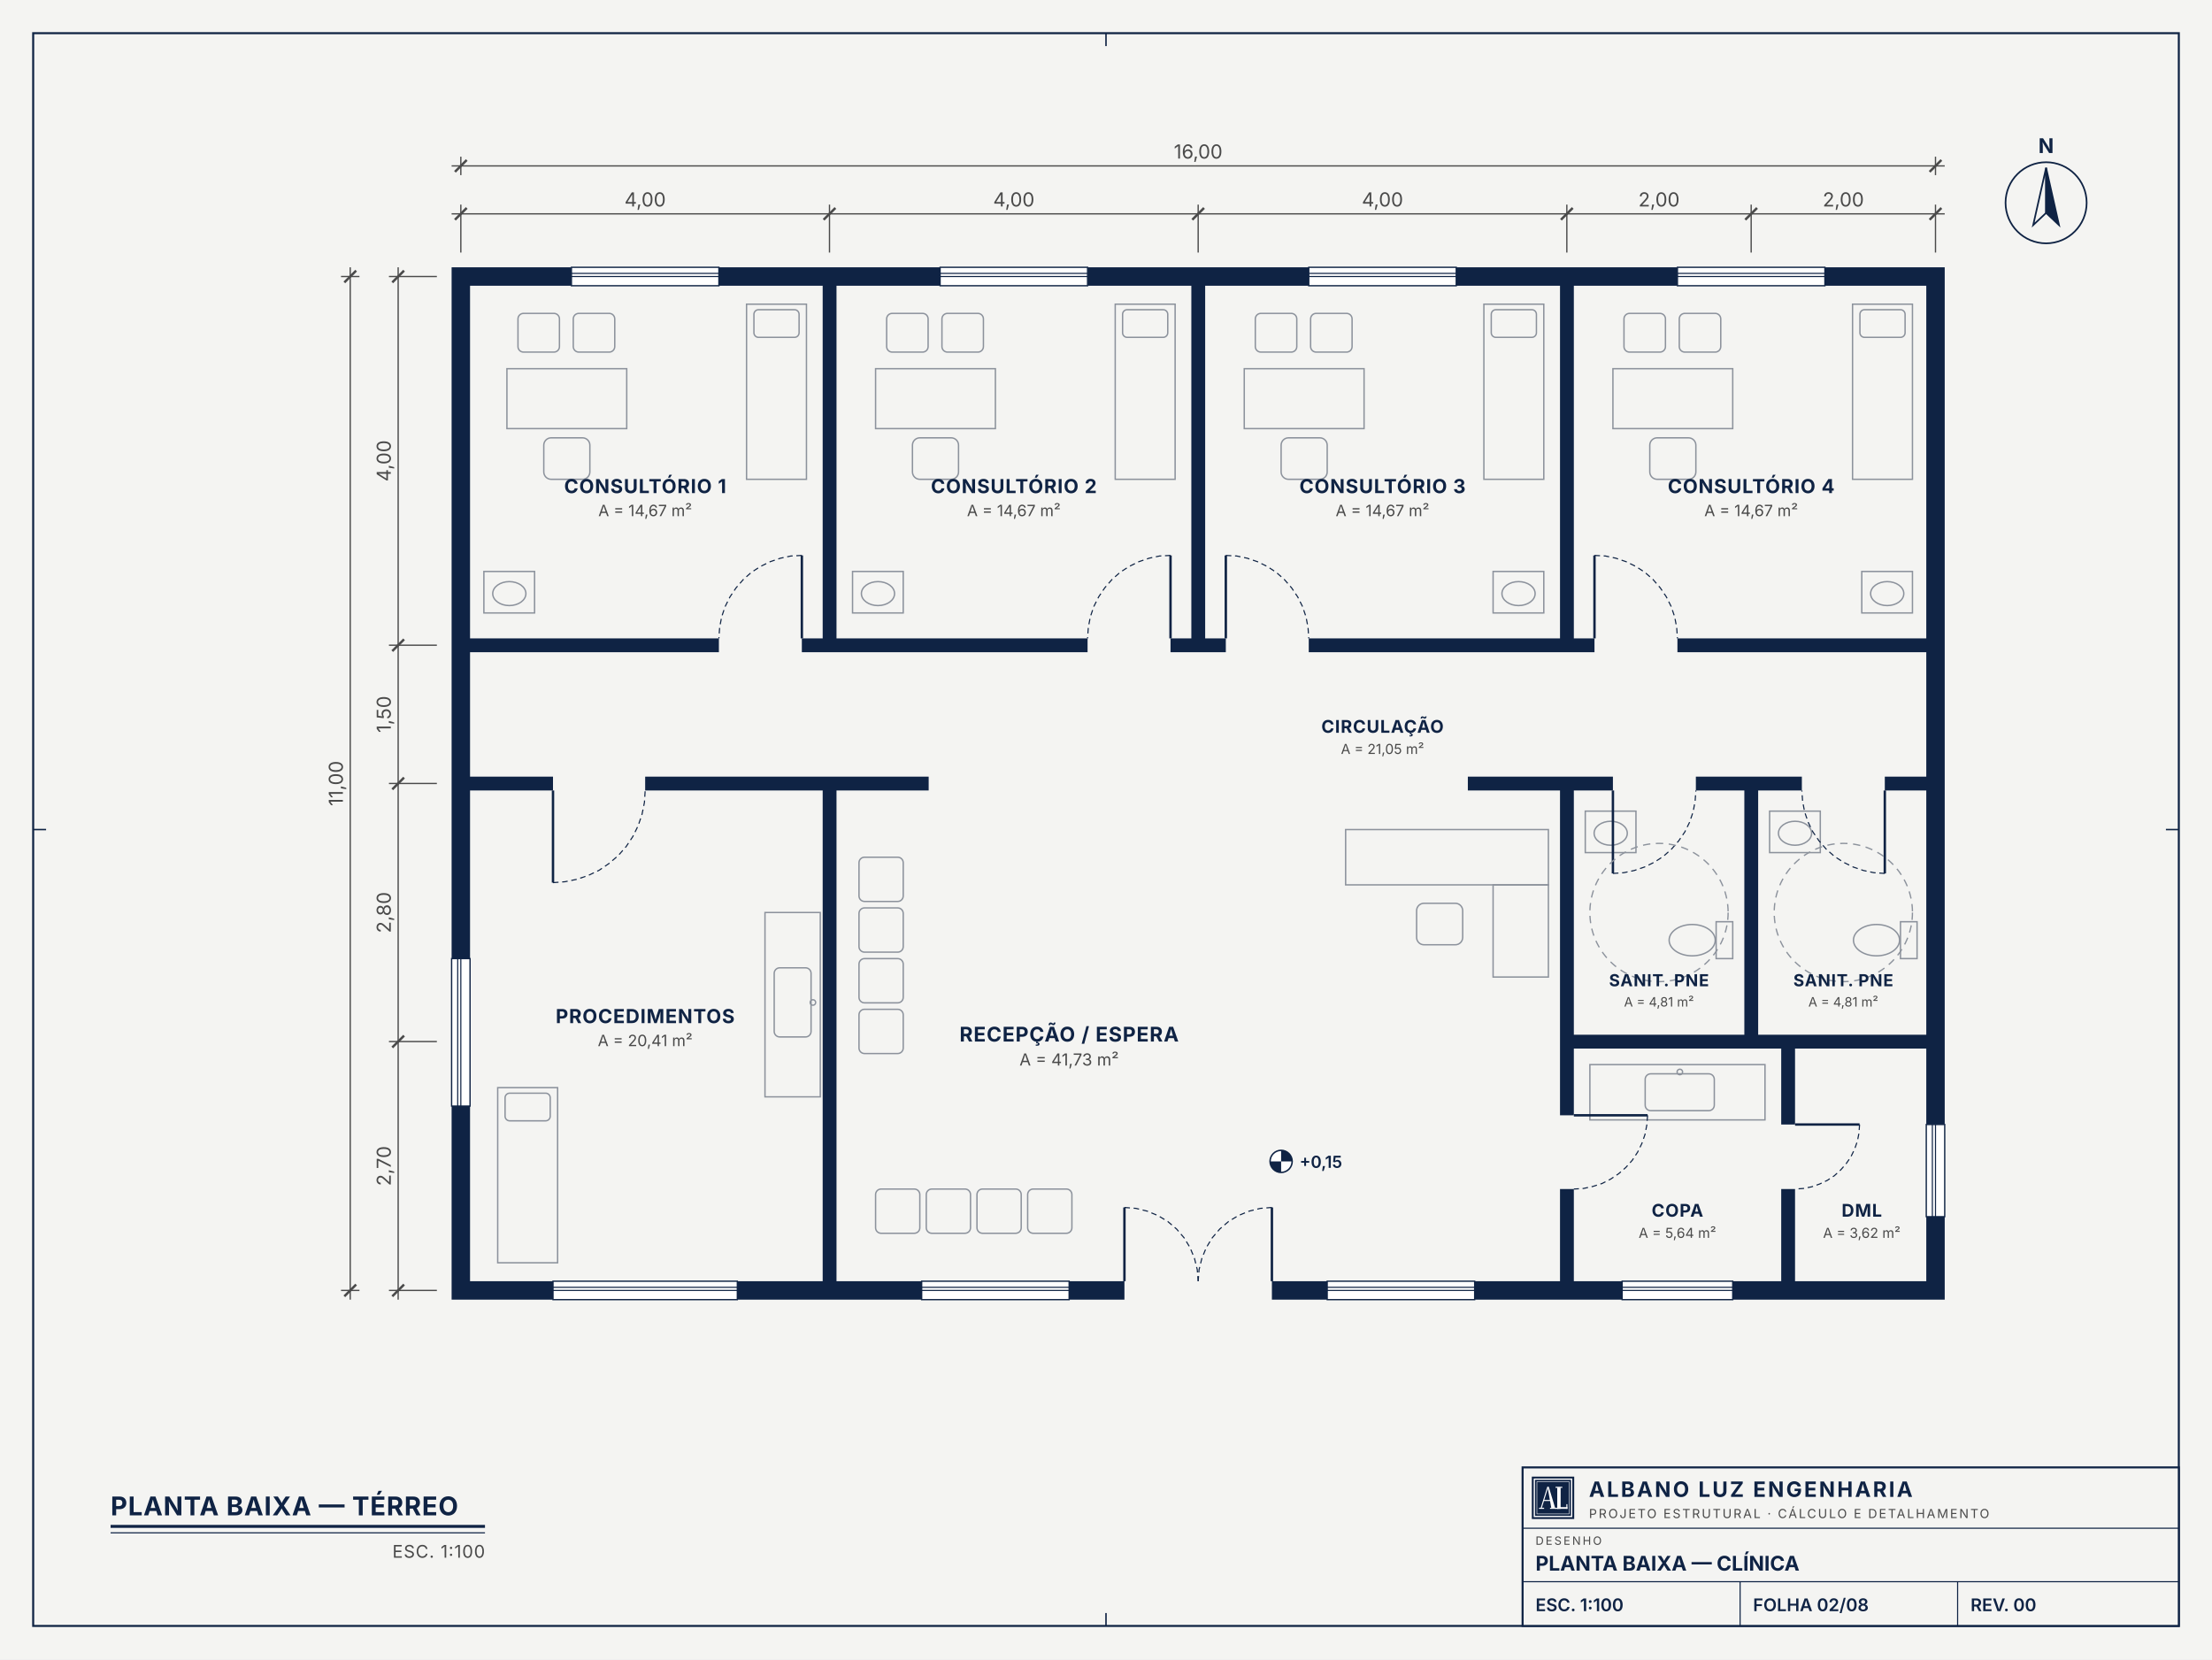
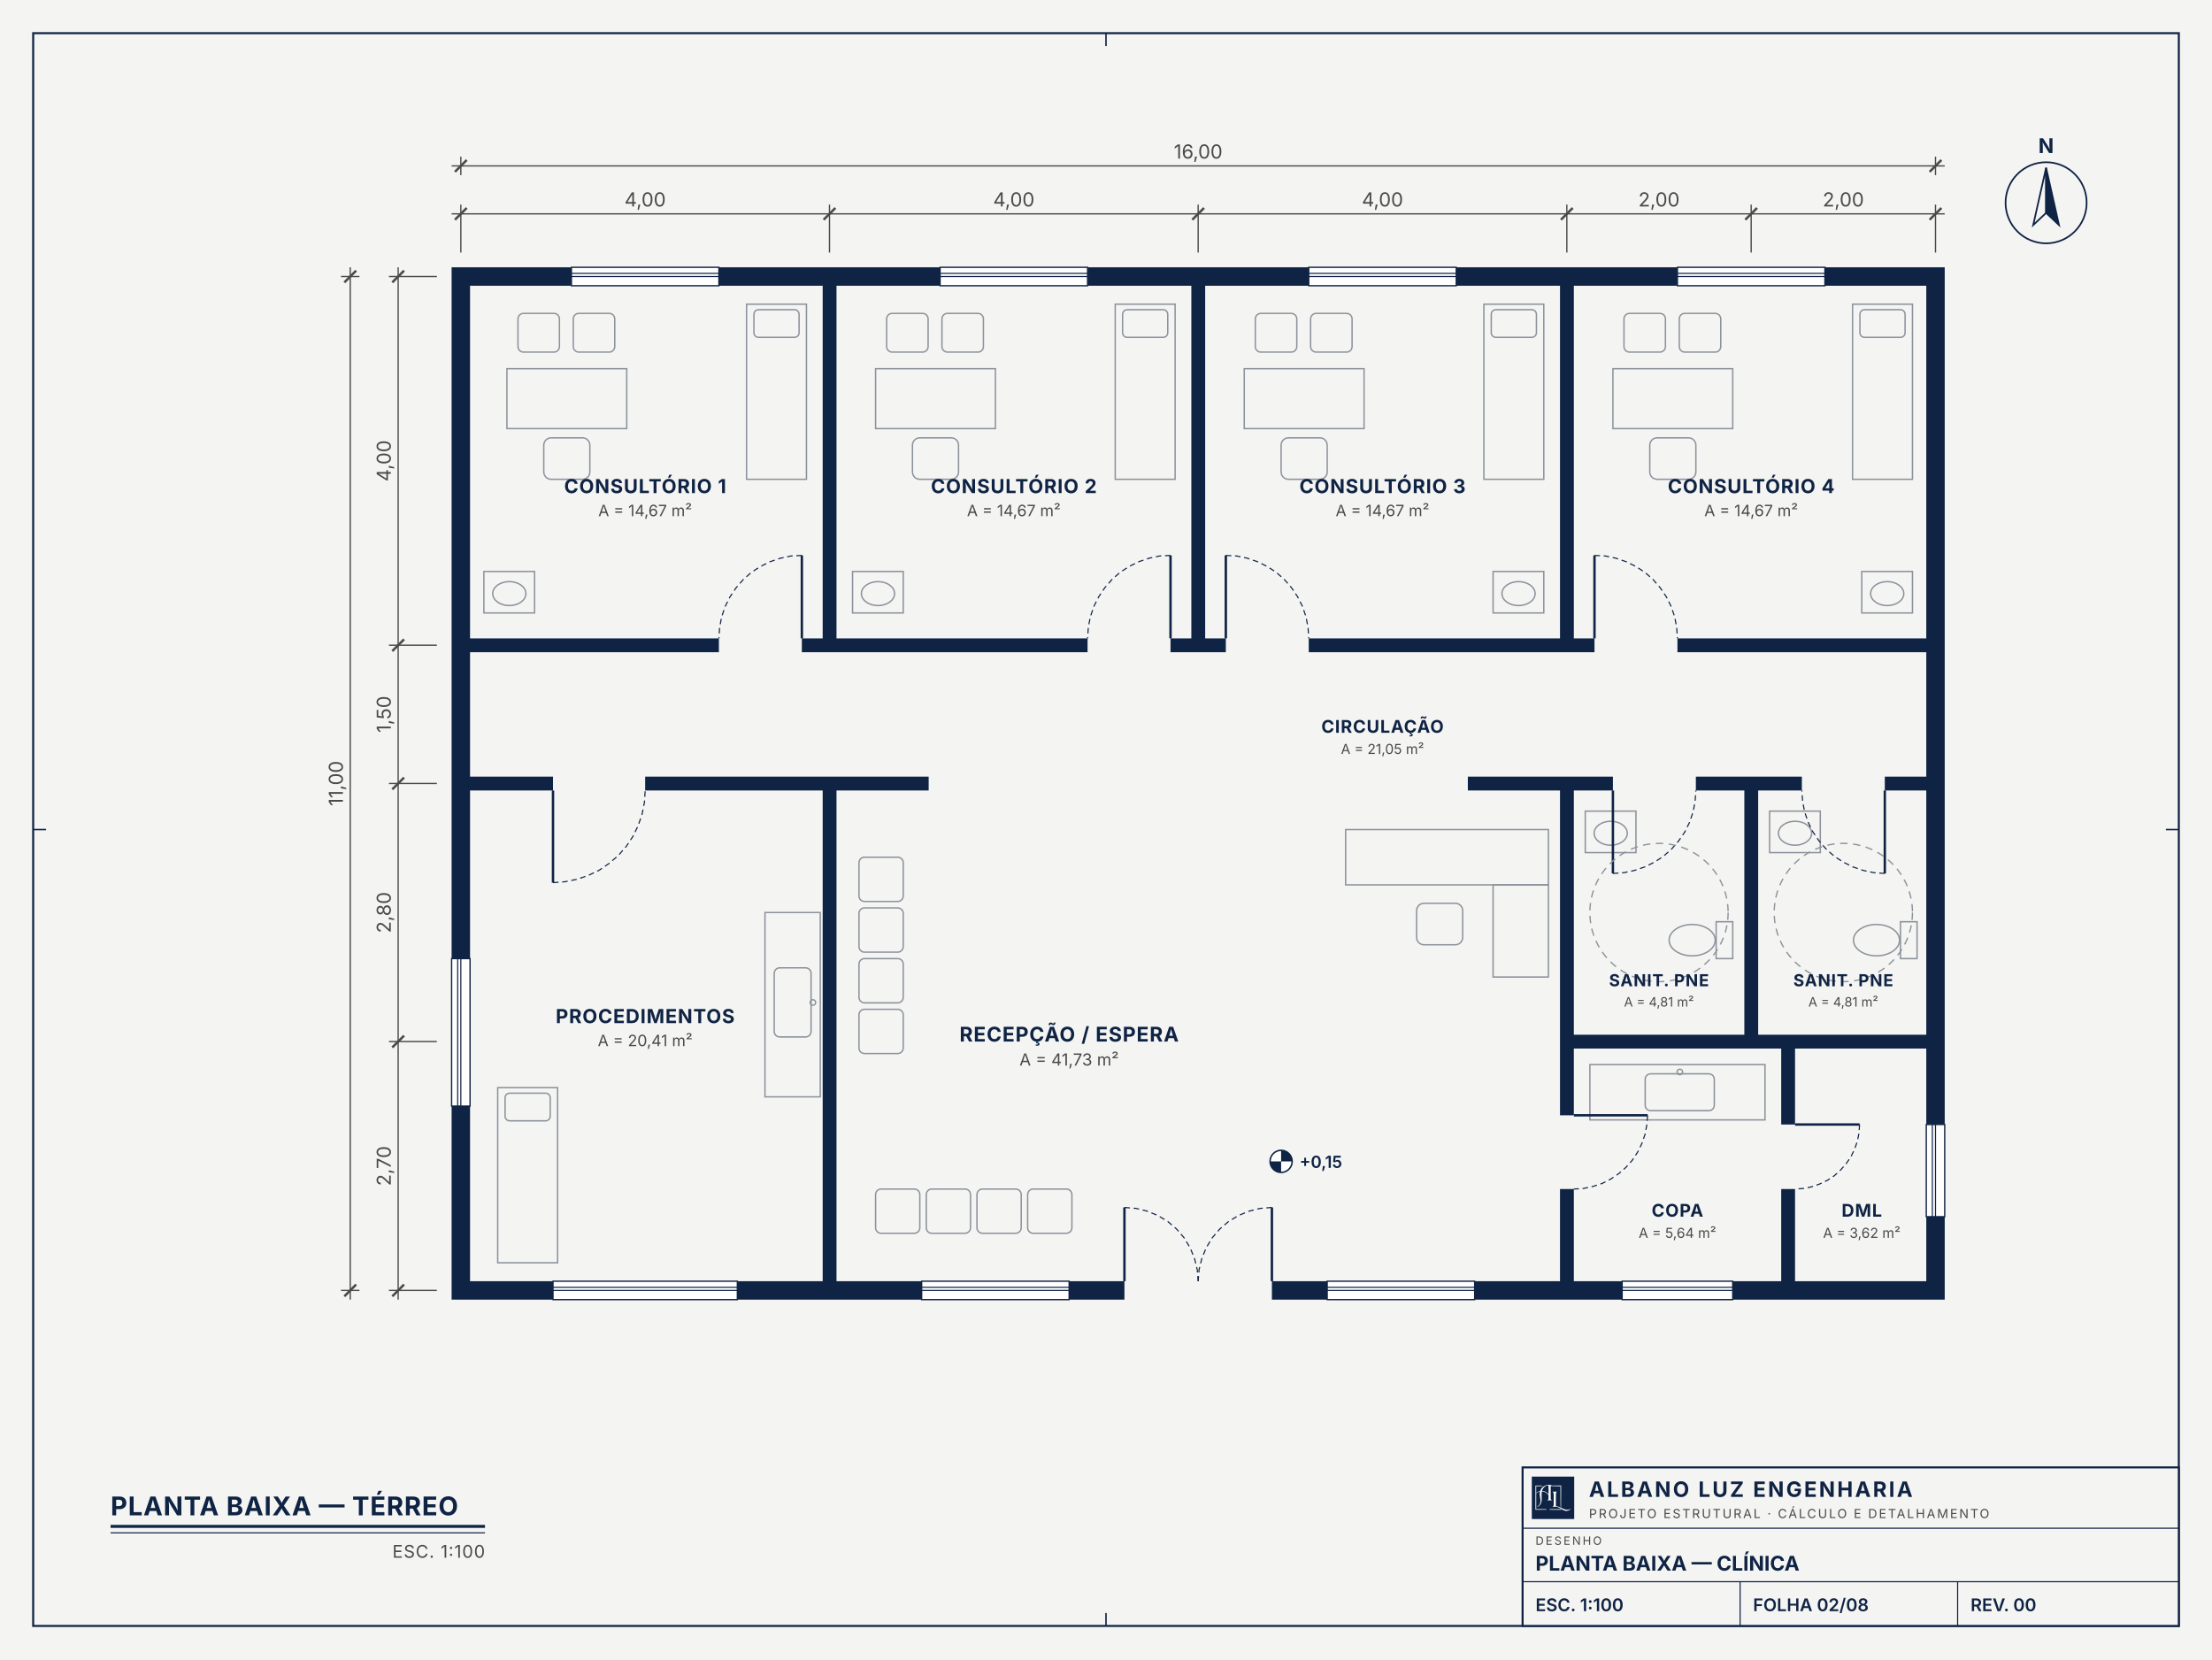
<svg xmlns="http://www.w3.org/2000/svg" width="1200" height="900" viewBox="0 0 1200 900" font-family="Inter, Arial, Helvetica, sans-serif">
  <style>text{stroke:none}.pw{fill:#0F2344}.pwl{fill:#B9BEC8}.jn{fill:#fff;stroke:#0F2344;stroke-width:.7}.jl{fill:none;stroke:#0F2344;stroke-width:.6}.pf{fill:none;stroke:#0F2344;stroke-width:1.3}.ar{fill:none;stroke:#0F2344;stroke-width:.6;stroke-dasharray:3 2}.vg{fill:none;stroke:#4A4A4A;stroke-width:.6;stroke-dasharray:5 3}.mb{fill:none;stroke:#8C929C;stroke-width:.75}.mbf{fill:#E9E9E6;stroke:#8C929C;stroke-width:.75}.pz{fill:none;stroke:#4A4A4A;stroke-width:.35;stroke-opacity:.35}.pn{fill:none;stroke:#8C929C;stroke-width:.7;stroke-dasharray:4 3}</style>
  <rect width="1200" height="900" fill="#F4F4F2" />
  <g class="mb">
    <g transform="translate(275 200)">
      <rect x="0" y="0" width="65" height="32.5" />
      <rect x="20" y="37.5" width="25" height="22.5" rx="4" />
      <rect x="6" y="-30" width="22.5" height="21" rx="3" />
      <rect x="36" y="-30" width="22.5" height="21" rx="3" />
    </g>
    <g transform="translate(405 165)">
      <rect x="0" y="0" width="32.5" height="95" />
      <rect x="4" y="3" width="24.5" height="15" rx="2.5" />
    </g>
    <g transform="translate(262.5 310)">
      <rect x="0" y="0" width="27.5" height="22.5" />
      <ellipse cx="13.8" cy="12" rx="9" ry="6.5" />
    </g>
    <g transform="translate(475 200)">
      <rect x="0" y="0" width="65" height="32.5" />
      <rect x="20" y="37.5" width="25" height="22.5" rx="4" />
      <rect x="6" y="-30" width="22.5" height="21" rx="3" />
      <rect x="36" y="-30" width="22.5" height="21" rx="3" />
    </g>
    <g transform="translate(605 165)">
      <rect x="0" y="0" width="32.5" height="95" />
      <rect x="4" y="3" width="24.5" height="15" rx="2.5" />
    </g>
    <g transform="translate(462.5 310)">
      <rect x="0" y="0" width="27.5" height="22.5" />
      <ellipse cx="13.8" cy="12" rx="9" ry="6.5" />
    </g>
    <g transform="translate(675 200)">
      <rect x="0" y="0" width="65" height="32.5" />
      <rect x="20" y="37.5" width="25" height="22.5" rx="4" />
      <rect x="6" y="-30" width="22.5" height="21" rx="3" />
      <rect x="36" y="-30" width="22.5" height="21" rx="3" />
    </g>
    <g transform="translate(805 165)">
      <rect x="0" y="0" width="32.5" height="95" />
      <rect x="4" y="3" width="24.5" height="15" rx="2.5" />
    </g>
    <g transform="translate(810 310)">
      <rect x="0" y="0" width="27.5" height="22.5" />
      <ellipse cx="13.8" cy="12" rx="9" ry="6.5" />
    </g>
    <g transform="translate(875 200)">
      <rect x="0" y="0" width="65" height="32.5" />
      <rect x="20" y="37.5" width="25" height="22.5" rx="4" />
      <rect x="6" y="-30" width="22.5" height="21" rx="3" />
      <rect x="36" y="-30" width="22.5" height="21" rx="3" />
    </g>
    <g transform="translate(1005 165)">
      <rect x="0" y="0" width="32.5" height="95" />
      <rect x="4" y="3" width="24.5" height="15" rx="2.5" />
    </g>
    <g transform="translate(1010 310)">
      <rect x="0" y="0" width="27.5" height="22.5" />
      <ellipse cx="13.8" cy="12" rx="9" ry="6.5" />
    </g>
    <g transform="translate(270 590)">
      <rect x="0" y="0" width="32.5" height="95" />
      <rect x="4" y="3" width="24.5" height="15" rx="2.5" />
    </g>
    <g transform="translate(445 495) rotate(90)">
      <rect x="0" y="0" width="100" height="30" />
      <rect x="30" y="5" width="37.5" height="20" rx="3" />
      <circle cx="48.8" cy="4" r="1.5" />
    </g>
    <g transform="translate(730 450)">
      <rect x="0" y="0" width="110" height="30" />
      <rect x="80" y="30" width="30" height="50" />
      <rect x="38.5" y="40" width="25" height="22.5" rx="4" />
    </g>
    <g transform="translate(475 645)">
      <rect x="0" y="0" width="24" height="24" rx="3" />
      <rect x="27.5" y="0" width="24" height="24" rx="3" />
      <rect x="55" y="0" width="24" height="24" rx="3" />
      <rect x="82.5" y="0" width="24" height="24" rx="3" />
    </g>
    <g transform="translate(490 465) rotate(90)">
      <rect x="0" y="0" width="24" height="24" rx="3" />
      <rect x="27.5" y="0" width="24" height="24" rx="3" />
      <rect x="55" y="0" width="24" height="24" rx="3" />
      <rect x="82.5" y="0" width="24" height="24" rx="3" />
    </g>
    <g transform="translate(860 440)">
      <rect x="0" y="0" width="27.5" height="22.5" />
      <ellipse cx="13.8" cy="12" rx="9" ry="6.5" />
    </g>
    <g transform="translate(940 500) rotate(90)">
      <rect x="0" y="0" width="20" height="9" />
      <ellipse cx="10" cy="22" rx="8.5" ry="12.5" />
    </g>
    <g transform="translate(960 440)">
      <rect x="0" y="0" width="27.5" height="22.5" />
      <ellipse cx="13.8" cy="12" rx="9" ry="6.5" />
    </g>
    <g transform="translate(1040 500) rotate(90)">
      <rect x="0" y="0" width="20" height="9" />
      <ellipse cx="10" cy="22" rx="8.5" ry="12.5" />
    </g>
    <g transform="translate(862.5 577.5)">
      <rect x="0" y="0" width="95" height="30" />
      <rect x="30" y="5" width="37.5" height="20" rx="3" />
      <circle cx="48.8" cy="4" r="1.5" />
    </g>
  </g>
  <path d="M245 145H310V155H245ZM390 145H510V155H390ZM590 145H710V155H590ZM790 145H910V155H790ZM990 145H1055V155H990ZM245 695H300V705H245ZM400 695H500V705H400ZM580 695H610V705H580ZM690 695H720V705H690ZM800 695H880V705H800ZM940 695H1055V705H940ZM245 145H255V520H245ZM245 600H255V705H245ZM1045 145H1055V610H1045ZM1045 660H1055V705H1045ZM246.3 346.3H390V353.8H246.3ZM435 346.3H590V353.8H435ZM635 346.3H665V353.8H635ZM710 346.3H865V353.8H710ZM910 346.3H1053.8V353.8H910ZM446.3 146.3H453.8V353.8H446.3ZM646.3 146.3H653.8V353.8H646.3ZM846.3 146.3H853.8V353.8H846.3ZM246.3 421.3H300V428.8H246.3ZM350 421.3H453.8V428.8H350ZM446.3 421.3H503.8V428.8H446.3ZM796.3 421.3H875V428.8H796.3ZM920 421.3H977.5V428.8H920ZM1022.5 421.3H1053.8V428.8H1022.5ZM446.3 421.3H453.8V703.8H446.3ZM846.3 421.3H853.8V605H846.3ZM846.3 645H853.8V703.8H846.3ZM946.3 421.3H953.8V568.8H946.3ZM846.3 561.3H1053.8V568.8H846.3ZM966.3 561.3H973.8V610H966.3ZM966.3 645H973.8V703.8H966.3Z" class="pw" />
  <path d="M310 145L390 145L390 155L310 155Z" class="jn" />
  <path d="M310 150L390 150M310 148.3L390 148.3" class="jl" />
  <path d="M510 145L590 145L590 155L510 155Z" class="jn" />
  <path d="M510 150L590 150M510 148.3L590 148.3" class="jl" />
  <path d="M710 145L790 145L790 155L710 155Z" class="jn" />
  <path d="M710 150L790 150M710 148.3L790 148.3" class="jl" />
  <path d="M910 145L990 145L990 155L910 155Z" class="jn" />
  <path d="M910 150L990 150M910 148.3L990 148.3" class="jl" />
  <path d="M300 695L400 695L400 705L300 705Z" class="jn" />
  <path d="M300 700L400 700M300 698.3L400 698.3" class="jl" />
  <path d="M500 695L580 695L580 705L500 705Z" class="jn" />
  <path d="M500 700L580 700M500 698.3L580 698.3" class="jl" />
  <path d="M610 695L610 655" class="pf" />
  <path d="M610 655L616.3 655.5L622.4 657L628.2 659.4L633.5 662.6L638.3 666.7L642.4 671.5L645.6 676.8L648 682.6L649.5 688.7L650 695" class="ar" />
  <path d="M690 695L690 655" class="pf" />
  <path d="M690 655L683.7 655.5L677.6 657L671.8 659.4L666.5 662.6L661.7 666.7L657.6 671.5L654.4 676.8L652 682.6L650.5 688.7L650 695" class="ar" />
  <path d="M720 695L800 695L800 705L720 705Z" class="jn" />
  <path d="M720 700L800 700M720 698.3L800 698.3" class="jl" />
  <path d="M880 695L940 695L940 705L880 705Z" class="jn" />
  <path d="M880 700L940 700M880 698.3L940 698.3" class="jl" />
  <path d="M245 520L245 600L255 600L255 520Z" class="jn" />
  <path d="M250 520L250 600M248.3 520L248.3 600" class="jl" />
  <path d="M1045 610L1045 660L1055 660L1055 610Z" class="jn" />
  <path d="M1050 610L1050 660M1048.3 610L1048.3 660" class="jl" />
  <path d="M435 346.3L435 301.3" class="pf" />
  <path d="M435 301.3L429.1 301.6L423.4 302.8L417.8 304.7L412.5 307.3L407.6 310.5L403.2 314.4L399.3 318.9L396 323.8L393.4 329L391.5 334.6L390.4 340.4L390 346.3" class="ar" />
  <path d="M635 346.3L635 301.3" class="pf" />
  <path d="M635 301.3L629.1 301.6L623.4 302.8L617.8 304.7L612.5 307.3L607.6 310.5L603.2 314.4L599.3 318.9L596 323.8L593.4 329L591.5 334.6L590.4 340.4L590 346.3" class="ar" />
  <path d="M665 346.3L665 301.3" class="pf" />
  <path d="M665 301.3L670.9 301.6L676.6 302.8L682.2 304.7L687.5 307.3L692.4 310.5L696.8 314.4L700.7 318.9L704 323.8L706.6 329L708.5 334.6L709.6 340.4L710 346.3" class="ar" />
  <path d="M865 346.3L865 301.3" class="pf" />
  <path d="M865 301.3L870.9 301.6L876.6 302.8L882.2 304.7L887.5 307.3L892.4 310.5L896.8 314.4L900.7 318.9L904 323.8L906.6 329L908.5 334.6L909.6 340.4L910 346.3" class="ar" />
  <path d="M300 428.8L300 478.8" class="pf" />
  <path d="M300 478.8L306.5 478.3L312.9 477L319.1 474.9L325 472.1L330.4 468.4L335.4 464.1L339.7 459.2L343.3 453.8L346.2 447.9L348.3 441.7L349.6 435.3L350 428.8" class="ar" />
  <path d="M875 428.8L875 473.8" class="pf" />
  <path d="M875 473.8L880.9 473.4L886.6 472.2L892.2 470.3L897.5 467.7L902.4 464.5L906.8 460.6L910.7 456.1L914 451.3L916.6 446L918.5 440.4L919.6 434.6L920 428.8" class="ar" />
  <path d="M1022.5 428.8L1022.5 473.8" class="pf" />
  <path d="M1022.5 473.8L1016.6 473.4L1010.9 472.2L1005.3 470.3L1000 467.7L995.1 464.5L990.7 460.6L986.8 456.1L983.5 451.3L980.9 446L979 440.4L977.9 434.6L977.5 428.8" class="ar" />
  <path d="M853.8 605L893.8 605" class="pf" />
  <path d="M893.8 605L893.4 610.2L892.4 615.4L890.7 620.3L888.4 625L885.5 629.4L882 633.3L878.1 636.7L873.8 639.6L869.1 642L864.1 643.6L859 644.7L853.8 645" class="ar" />
  <path d="M973.8 610L1008.8 610" class="pf" />
  <path d="M1008.8 610L1008.5 614.6L1007.6 619.1L1006.1 623.4L1004.1 627.5L1001.5 631.3L998.5 634.7L995.1 637.8L991.3 640.3L987.1 642.3L982.8 643.8L978.3 644.7L973.8 645" class="ar" />
  <circle cx="900" cy="495" r="37.5" class="pn" />
  <circle cx="1000" cy="495" r="37.5" class="pn" />
  <text x="350" y="267.5" font-size="10.5" font-weight="700" text-anchor="middle" fill="#0F2344" letter-spacing="0.4">CONSULTÓRIO 1</text>
  <text x="350" y="280" font-size="8.5" text-anchor="middle" fill="#4A4A4A">A = 14,67 m²</text>
  <text x="550" y="267.5" font-size="10.5" font-weight="700" text-anchor="middle" fill="#0F2344" letter-spacing="0.4">CONSULTÓRIO 2</text>
  <text x="550" y="280" font-size="8.5" text-anchor="middle" fill="#4A4A4A">A = 14,67 m²</text>
  <text x="750" y="267.5" font-size="10.5" font-weight="700" text-anchor="middle" fill="#0F2344" letter-spacing="0.4">CONSULTÓRIO 3</text>
  <text x="750" y="280" font-size="8.5" text-anchor="middle" fill="#4A4A4A">A = 14,67 m²</text>
  <text x="950" y="267.5" font-size="10.5" font-weight="700" text-anchor="middle" fill="#0F2344" letter-spacing="0.4">CONSULTÓRIO 4</text>
  <text x="950" y="280" font-size="8.5" text-anchor="middle" fill="#4A4A4A">A = 14,67 m²</text>
  <text x="750" y="397.5" font-size="9.5" font-weight="700" text-anchor="middle" fill="#0F2344" letter-spacing="0.4">CIRCULAÇÃO</text>
  <text x="750" y="409" font-size="7.5" text-anchor="middle" fill="#4A4A4A">A = 21,05 m²</text>
  <text x="350" y="555" font-size="10.5" font-weight="700" text-anchor="middle" fill="#0F2344" letter-spacing="0.4">PROCEDIMENTOS</text>
  <text x="350" y="567.5" font-size="8.5" text-anchor="middle" fill="#4A4A4A">A = 20,41 m²</text>
  <text x="580" y="565" font-size="11" font-weight="700" text-anchor="middle" fill="#0F2344" letter-spacing="0.4">RECEPÇÃO / ESPERA</text>
  <text x="580" y="578" font-size="9" text-anchor="middle" fill="#4A4A4A">A = 41,73 m²</text>
  <text x="900" y="535" font-size="9" font-weight="700" text-anchor="middle" fill="#0F2344" letter-spacing="0.4">SANIT. PNE</text>
  <text x="900" y="546" font-size="7" text-anchor="middle" fill="#4A4A4A">A = 4,81 m²</text>
  <text x="1000" y="535" font-size="9" font-weight="700" text-anchor="middle" fill="#0F2344" letter-spacing="0.4">SANIT. PNE</text>
  <text x="1000" y="546" font-size="7" text-anchor="middle" fill="#4A4A4A">A = 4,81 m²</text>
  <text x="910" y="660" font-size="9.5" font-weight="700" text-anchor="middle" fill="#0F2344" letter-spacing="0.4">COPA</text>
  <text x="910" y="671.5" font-size="7.5" text-anchor="middle" fill="#4A4A4A">A = 5,64 m²</text>
  <text x="1010" y="660" font-size="9.5" font-weight="700" text-anchor="middle" fill="#0F2344" letter-spacing="0.4">DML</text>
  <text x="1010" y="671.5" font-size="7.5" text-anchor="middle" fill="#4A4A4A">A = 3,62 m²</text>
  <g stroke="#4A4A4A" stroke-width="0.7">
    <line x1="245" y1="116" x2="1055" y2="116" />
    <line x1="246.8" y1="119.2" x2="253.2" y2="112.8" stroke-width="1.3" />
    <line x1="250" y1="137" x2="250" y2="111" />
    <line x1="446.8" y1="119.2" x2="453.2" y2="112.8" stroke-width="1.3" />
    <line x1="450" y1="137" x2="450" y2="111" />
    <line x1="646.8" y1="119.2" x2="653.2" y2="112.8" stroke-width="1.3" />
    <line x1="650" y1="137" x2="650" y2="111" />
    <line x1="846.8" y1="119.2" x2="853.2" y2="112.8" stroke-width="1.3" />
    <line x1="850" y1="137" x2="850" y2="111" />
    <line x1="946.8" y1="119.2" x2="953.2" y2="112.8" stroke-width="1.3" />
    <line x1="950" y1="137" x2="950" y2="111" />
    <line x1="1046.8" y1="119.2" x2="1053.2" y2="112.8" stroke-width="1.3" />
    <line x1="1050" y1="137" x2="1050" y2="111" />
  </g>
  <text x="350" y="112" font-size="10.5" text-anchor="middle" fill="#4A4A4A" style="stroke:#F4F4F2;stroke-width:3px;paint-order:stroke;stroke-linejoin:round">4,00</text>
  <text x="550" y="112" font-size="10.5" text-anchor="middle" fill="#4A4A4A" style="stroke:#F4F4F2;stroke-width:3px;paint-order:stroke;stroke-linejoin:round">4,00</text>
  <text x="750" y="112" font-size="10.5" text-anchor="middle" fill="#4A4A4A" style="stroke:#F4F4F2;stroke-width:3px;paint-order:stroke;stroke-linejoin:round">4,00</text>
  <text x="900" y="112" font-size="10.5" text-anchor="middle" fill="#4A4A4A" style="stroke:#F4F4F2;stroke-width:3px;paint-order:stroke;stroke-linejoin:round">2,00</text>
  <text x="1000" y="112" font-size="10.5" text-anchor="middle" fill="#4A4A4A" style="stroke:#F4F4F2;stroke-width:3px;paint-order:stroke;stroke-linejoin:round">2,00</text>
  <g stroke="#4A4A4A" stroke-width="0.7">
    <line x1="245" y1="90" x2="1055" y2="90" />
    <line x1="246.8" y1="93.2" x2="253.2" y2="86.8" stroke-width="1.3" />
    <line x1="250" y1="85" x2="250" y2="95" />
    <line x1="1046.8" y1="93.2" x2="1053.2" y2="86.8" stroke-width="1.3" />
    <line x1="1050" y1="85" x2="1050" y2="95" />
  </g>
  <text x="650" y="86" font-size="10.5" text-anchor="middle" fill="#4A4A4A" style="stroke:#F4F4F2;stroke-width:3px;paint-order:stroke;stroke-linejoin:round">16,00</text>
  <g stroke="#4A4A4A" stroke-width="0.7">
    <line x1="216" y1="145" x2="216" y2="705" />
    <line x1="212.8" y1="153.2" x2="219.2" y2="146.8" stroke-width="1.3" />
    <line x1="237" y1="150" x2="211" y2="150" />
    <line x1="212.8" y1="353.2" x2="219.2" y2="346.8" stroke-width="1.3" />
    <line x1="237" y1="350" x2="211" y2="350" />
    <line x1="212.8" y1="428.2" x2="219.2" y2="421.8" stroke-width="1.3" />
    <line x1="237" y1="425" x2="211" y2="425" />
    <line x1="212.8" y1="568.2" x2="219.2" y2="561.8" stroke-width="1.3" />
    <line x1="237" y1="565" x2="211" y2="565" />
    <line x1="212.8" y1="703.2" x2="219.2" y2="696.8" stroke-width="1.3" />
    <line x1="237" y1="700" x2="211" y2="700" />
  </g>
  <text x="212" y="250" font-size="10.5" text-anchor="middle" fill="#4A4A4A" style="stroke:#F4F4F2;stroke-width:3px;paint-order:stroke;stroke-linejoin:round" transform="rotate(-90 212 250)">4,00</text>
  <text x="212" y="387.5" font-size="10.5" text-anchor="middle" fill="#4A4A4A" style="stroke:#F4F4F2;stroke-width:3px;paint-order:stroke;stroke-linejoin:round" transform="rotate(-90 212 387.5)">1,50</text>
  <text x="212" y="495" font-size="10.5" text-anchor="middle" fill="#4A4A4A" style="stroke:#F4F4F2;stroke-width:3px;paint-order:stroke;stroke-linejoin:round" transform="rotate(-90 212 495)">2,80</text>
  <text x="212" y="632.5" font-size="10.5" text-anchor="middle" fill="#4A4A4A" style="stroke:#F4F4F2;stroke-width:3px;paint-order:stroke;stroke-linejoin:round" transform="rotate(-90 212 632.5)">2,70</text>
  <g stroke="#4A4A4A" stroke-width="0.7">
    <line x1="190" y1="145" x2="190" y2="705" />
    <line x1="186.8" y1="153.2" x2="193.2" y2="146.8" stroke-width="1.3" />
    <line x1="185" y1="150" x2="195" y2="150" />
    <line x1="186.8" y1="703.2" x2="193.2" y2="696.8" stroke-width="1.3" />
    <line x1="185" y1="700" x2="195" y2="700" />
  </g>
  <text x="186" y="425" font-size="10.5" text-anchor="middle" fill="#4A4A4A" style="stroke:#F4F4F2;stroke-width:3px;paint-order:stroke;stroke-linejoin:round" transform="rotate(-90 186 425)">11,00</text>
  <circle cx="695" cy="630" r="6" fill="#fff" stroke="#0F2344" stroke-width="0.8" />
  <path d="M695 630L701 630A6 6 0 0 0 695 624ZM695 630L689 630A6 6 0 0 0 695 636Z" fill="#0F2344" />
  <text x="705" y="633.5" font-size="9" font-weight="600" fill="#0F2344">+0,15</text>
  <g stroke="#0F2344" stroke-width="0.9" fill="none">
    <circle cx="1110" cy="110" r="22" />
    <polygon points="1110,91 1117,122.1 1110,115.5" fill="#0F2344" />
    <polygon points="1110,91 1103,122.1 1110,115.5" />
    <text x="1110" y="83" font-size="11" font-weight="700" text-anchor="middle" fill="#0F2344">N</text>
  </g>
  <text x="60" y="822" font-size="14" font-weight="700" fill="#0F2344" letter-spacing="0.4">PLANTA BAIXA — TÉRREO</text>
  <line x1="60" y1="828" x2="263.1" y2="828" stroke="#0F2344" stroke-width="1.6" />
  <line x1="60" y1="831.5" x2="263.1" y2="831.5" stroke="#0F2344" stroke-width="0.6" />
  <text x="263.1" y="845" font-size="9.5" text-anchor="end" fill="#4A4A4A" letter-spacing="0.4">ESC. 1:100</text>
  <rect x="18" y="18" width="1164" height="864" fill="none" stroke="#0F2344" stroke-width="1.1" />
  <g stroke="#0F2344" stroke-width="0.8">
    <line x1="600" y1="18" x2="600" y2="25" />
    <line x1="600" y1="882" x2="600" y2="875" />
    <line x1="18" y1="450" x2="25" y2="450" />
    <line x1="1182" y1="450" x2="1175" y2="450" />
  </g>
  <rect x="826" y="796" width="356" height="86" fill="#F4F4F2" stroke="#0F2344" stroke-width="1.1" />
  <g stroke="#0F2344" stroke-width="0.6">
    <line x1="826" y1="829" x2="1182" y2="829" />
    <line x1="826" y1="858" x2="1182" y2="858" />
    <line x1="944" y1="858" x2="944" y2="882" />
    <line x1="1062" y1="858" x2="1062" y2="882" />
  </g>
-   <g transform="translate(831 801) scale(0.23)">
-     <rect width="100" height="100" fill="#0F2344" />
-     <g fill="none" stroke="#fff">
-       <rect x="6" y="6" width="88" height="88" stroke-width="3" />
-       <rect x="12" y="12" width="76" height="76" stroke-width="1.2" />
-     </g>
-     <g fill="#fff">
-       <polygon points="36.5,24 39,24 23.5,74 21,74" />
-       <polygon points="37,24 40,24 55,74 46,74" />
-       <rect x="28" y="55" width="16" height="2.5" />
-       <rect x="17" y="73.5" width="12" height="2.5" />
-       <rect x="43" y="73.5" width="15" height="2.5" />
-       <rect x="60" y="26" width="8" height="50" />
-       <rect x="56" y="24" width="16" height="2.5" />
-       <rect x="56" y="73.5" width="6" height="2.5" />
-       <rect x="60" y="72" width="24" height="4" />
-       <rect x="81.5" y="65" width="2.5" height="11" />
-     </g>
-   </g>
+   <rect x="831" y="801" width="23" height="23" fill="#0F2344" />
+   <path transform="translate(832.6 805.2) scale(0.04495) translate(-28 -41)" fill="#fff" fill-rule="evenodd" d="M 190 47.98 C 145.76 51.26, 112.35 74.81, 96.45 113.94 L 93.41 121.43 87.95 122.54 C 73.81 125.40, 62.13 130.88, 47.23 141.62 L 44.97 143.26 45.23 104.38 L 45.50 65.50 82.82 65.23 C 117.64 64.99, 120.12 64.85, 119.80 63.23 C 119.49 61.62, 116.58 61.48, 80.23 61.23 L 41 60.97 40.87 70.23 C 40.40 105.22, 40.17 337.04, 40.61 339.25 L 41.15 342 105.57 342 C 169.25 342, 170 341.97, 170 340.00 C 170 338.04, 169.16 338.01, 107.75 337.75 L 45.50 337.50 45.50 243.04 L 45.50 148.58 50.50 144.75 C 61.12 136.62, 87.99 125.65, 90.68 128.35 C 91.07 128.74, 90.82 131.63, 90.12 134.78 C 86.41 151.49, 87.56 177.16, 93.25 204.50 C 103.35 253.04, 92.59 289.70, 64.15 303.69 C 58.19 306.63, 56.80 308.65, 59.44 310.58 C 62.98 313.17, 77.68 304.37, 87.46 293.81 C 108.36 271.23, 114.97 238.52, 110.82 178.11 C 109.89 164.51, 109.89 157.75, 110.85 147.04 C 112.67 126.70, 112.32 127.42, 120.08 127.84 C 149.75 129.41, 179.22 146.57, 190.75 168.96 L 194 175.28 194 195.67 C 194 222.25, 192.83 225.31, 180.50 231.09 L 174.50 233.90 207.25 233.95 C 225.26 233.97, 240 233.81, 240 233.58 C 240 233.35, 237.84 232.44, 235.21 231.57 C 232.57 230.69, 228.74 228.35, 226.70 226.36 C 219.74 219.61, 219.86 221.25, 220.20 138.32 L 220.50 64.50 222.84 59.73 C 224.52 56.32, 226.49 54.20, 229.77 52.28 C 234.19 49.69, 234.26 49.58, 231.83 48.93 C 227.50 47.77, 200.98 47.17, 190 47.98 M 34.46 56.25 C 34.20 56.93, 34.10 122.75, 34.24 202.50 L 34.50 347.50 102.25 347.75 C 169.49 348.01, 170 347.99, 170 346.00 C 170 344.01, 169.40 344, 104.50 344 L 39 344 39 202.09 L 39 60.18 43.75 59.58 C 46.36 59.25, 64.12 59.08, 83.23 59.21 C 117.83 59.43, 121.43 59.12, 119.55 56.08 C 118.51 54.41, 35.10 54.57, 34.46 56.25 M 169.88 56.90 C 149.11 63.55, 130.08 82.77, 119.54 107.75 C 114.07 120.73, 113.85 120.18, 125 121.60 C 152.64 125.11, 172.20 135.23, 187.67 154.04 C 190.78 157.82, 193.70 160.68, 194.16 160.39 C 195.36 159.65, 195.21 70.41, 193.99 63.88 C 192.63 56.51, 190.57 54.98, 182.13 55.05 C 178.48 55.08, 172.97 55.91, 169.88 56.90 M 227.98 56.52 C 227.28 57.36, 226.95 58.29, 227.25 58.58 C 227.55 58.88, 247.98 59.14, 272.64 59.16 C 297.31 59.18, 323.23 59.45, 330.25 59.75 L 343 60.30 343 189.54 C 343 324.78, 342.86 320, 346.58 320 C 346.81 320, 347 260.37, 347 187.50 L 347 55 288.12 55 C 236.59 55, 229.08 55.19, 227.98 56.52 M 224.66 61.66 C 221.48 64.85, 223.46 64.98, 280.25 65.24 L 336.50 65.50 337 190.98 C 337.47 309.47, 337.59 316.49, 339.25 316.81 C 340.90 317.12, 341 310.51, 341 189.07 L 341 61 283.16 61 C 251.35 61, 225.03 61.30, 224.66 61.66 M 241 129.35 C 241 129.54, 243.24 131.09, 245.98 132.79 C 257.25 139.80, 257.22 139.53, 256.82 225.50 L 256.50 295.50 254 300.49 C 251.95 304.57, 250.55 305.93, 246.30 307.99 C 243.45 309.37, 241.09 310.83, 241.05 311.25 C 241.02 311.66, 252.58 312.00, 266.75 312.01 C 306.31 312.04, 306.18 311.99, 353.37 340.90 C 389.78 363.20, 413.34 366.75, 440.33 354.00 C 447.32 350.70, 461.66 340.04, 462.67 337.40 C 463.54 335.13, 462.22 334.49, 460.25 336.22 C 453.63 342.03, 439.13 346.81, 425.40 347.69 C 405.46 348.97, 388.01 343.90, 351.13 326.10 C 320.14 311.15, 309.86 307.71, 292.25 306.40 L 283 305.71 283 227.79 C 283 174.95, 283.35 148.49, 284.08 145.56 C 285.44 140.17, 289.98 134.55, 295.09 131.95 C 297.24 130.85, 299 129.74, 299 129.48 C 299 129.21, 285.95 129, 270 129 C 254.05 129, 241 129.15, 241 129.35 M 336.63 336.50 C 336.13 337.81, 327.80 338, 270.03 338 C 204.59 338, 204 338.01, 204 340.00 C 204 341.99, 204.50 342.01, 272.25 341.75 L 340.50 341.50 340.83 339.11 C 341.31 335.73, 337.77 333.53, 336.63 336.50 M 343 341.50 L 343 344 273.50 344 C 204.66 344, 204 344.01, 204 346 C 204 347.98, 204.66 348, 275.50 348 L 347 348 347 344.10 C 347 341.48, 346.48 340.01, 345.41 339.60 C 343.08 338.71, 343 338.77, 343 341.50" />
  <text x="862" y="812" font-size="11.5" font-weight="700" fill="#0F2344" letter-spacing="1.1">ALBANO LUZ ENGENHARIA</text>
  <text x="862" y="823.5" font-size="6.8" fill="#4A4A4A" letter-spacing="0.9">PROJETO ESTRUTURAL · CÁLCULO E DETALHAMENTO</text>
  <text x="833" y="838" font-size="6.2" fill="#4A4A4A" letter-spacing="1">DESENHO</text>
  <text x="833" y="852" font-size="11" font-weight="700" fill="#0F2344">PLANTA BAIXA — CLÍNICA</text>
  <text x="833" y="874" font-size="9.5" font-weight="600" fill="#0F2344">ESC. 1:100</text>
  <text x="951" y="874" font-size="9.5" font-weight="600" fill="#0F2344">FOLHA 02/08</text>
  <text x="1069" y="874" font-size="9.5" font-weight="600" fill="#0F2344">REV. 00</text>
</svg>
